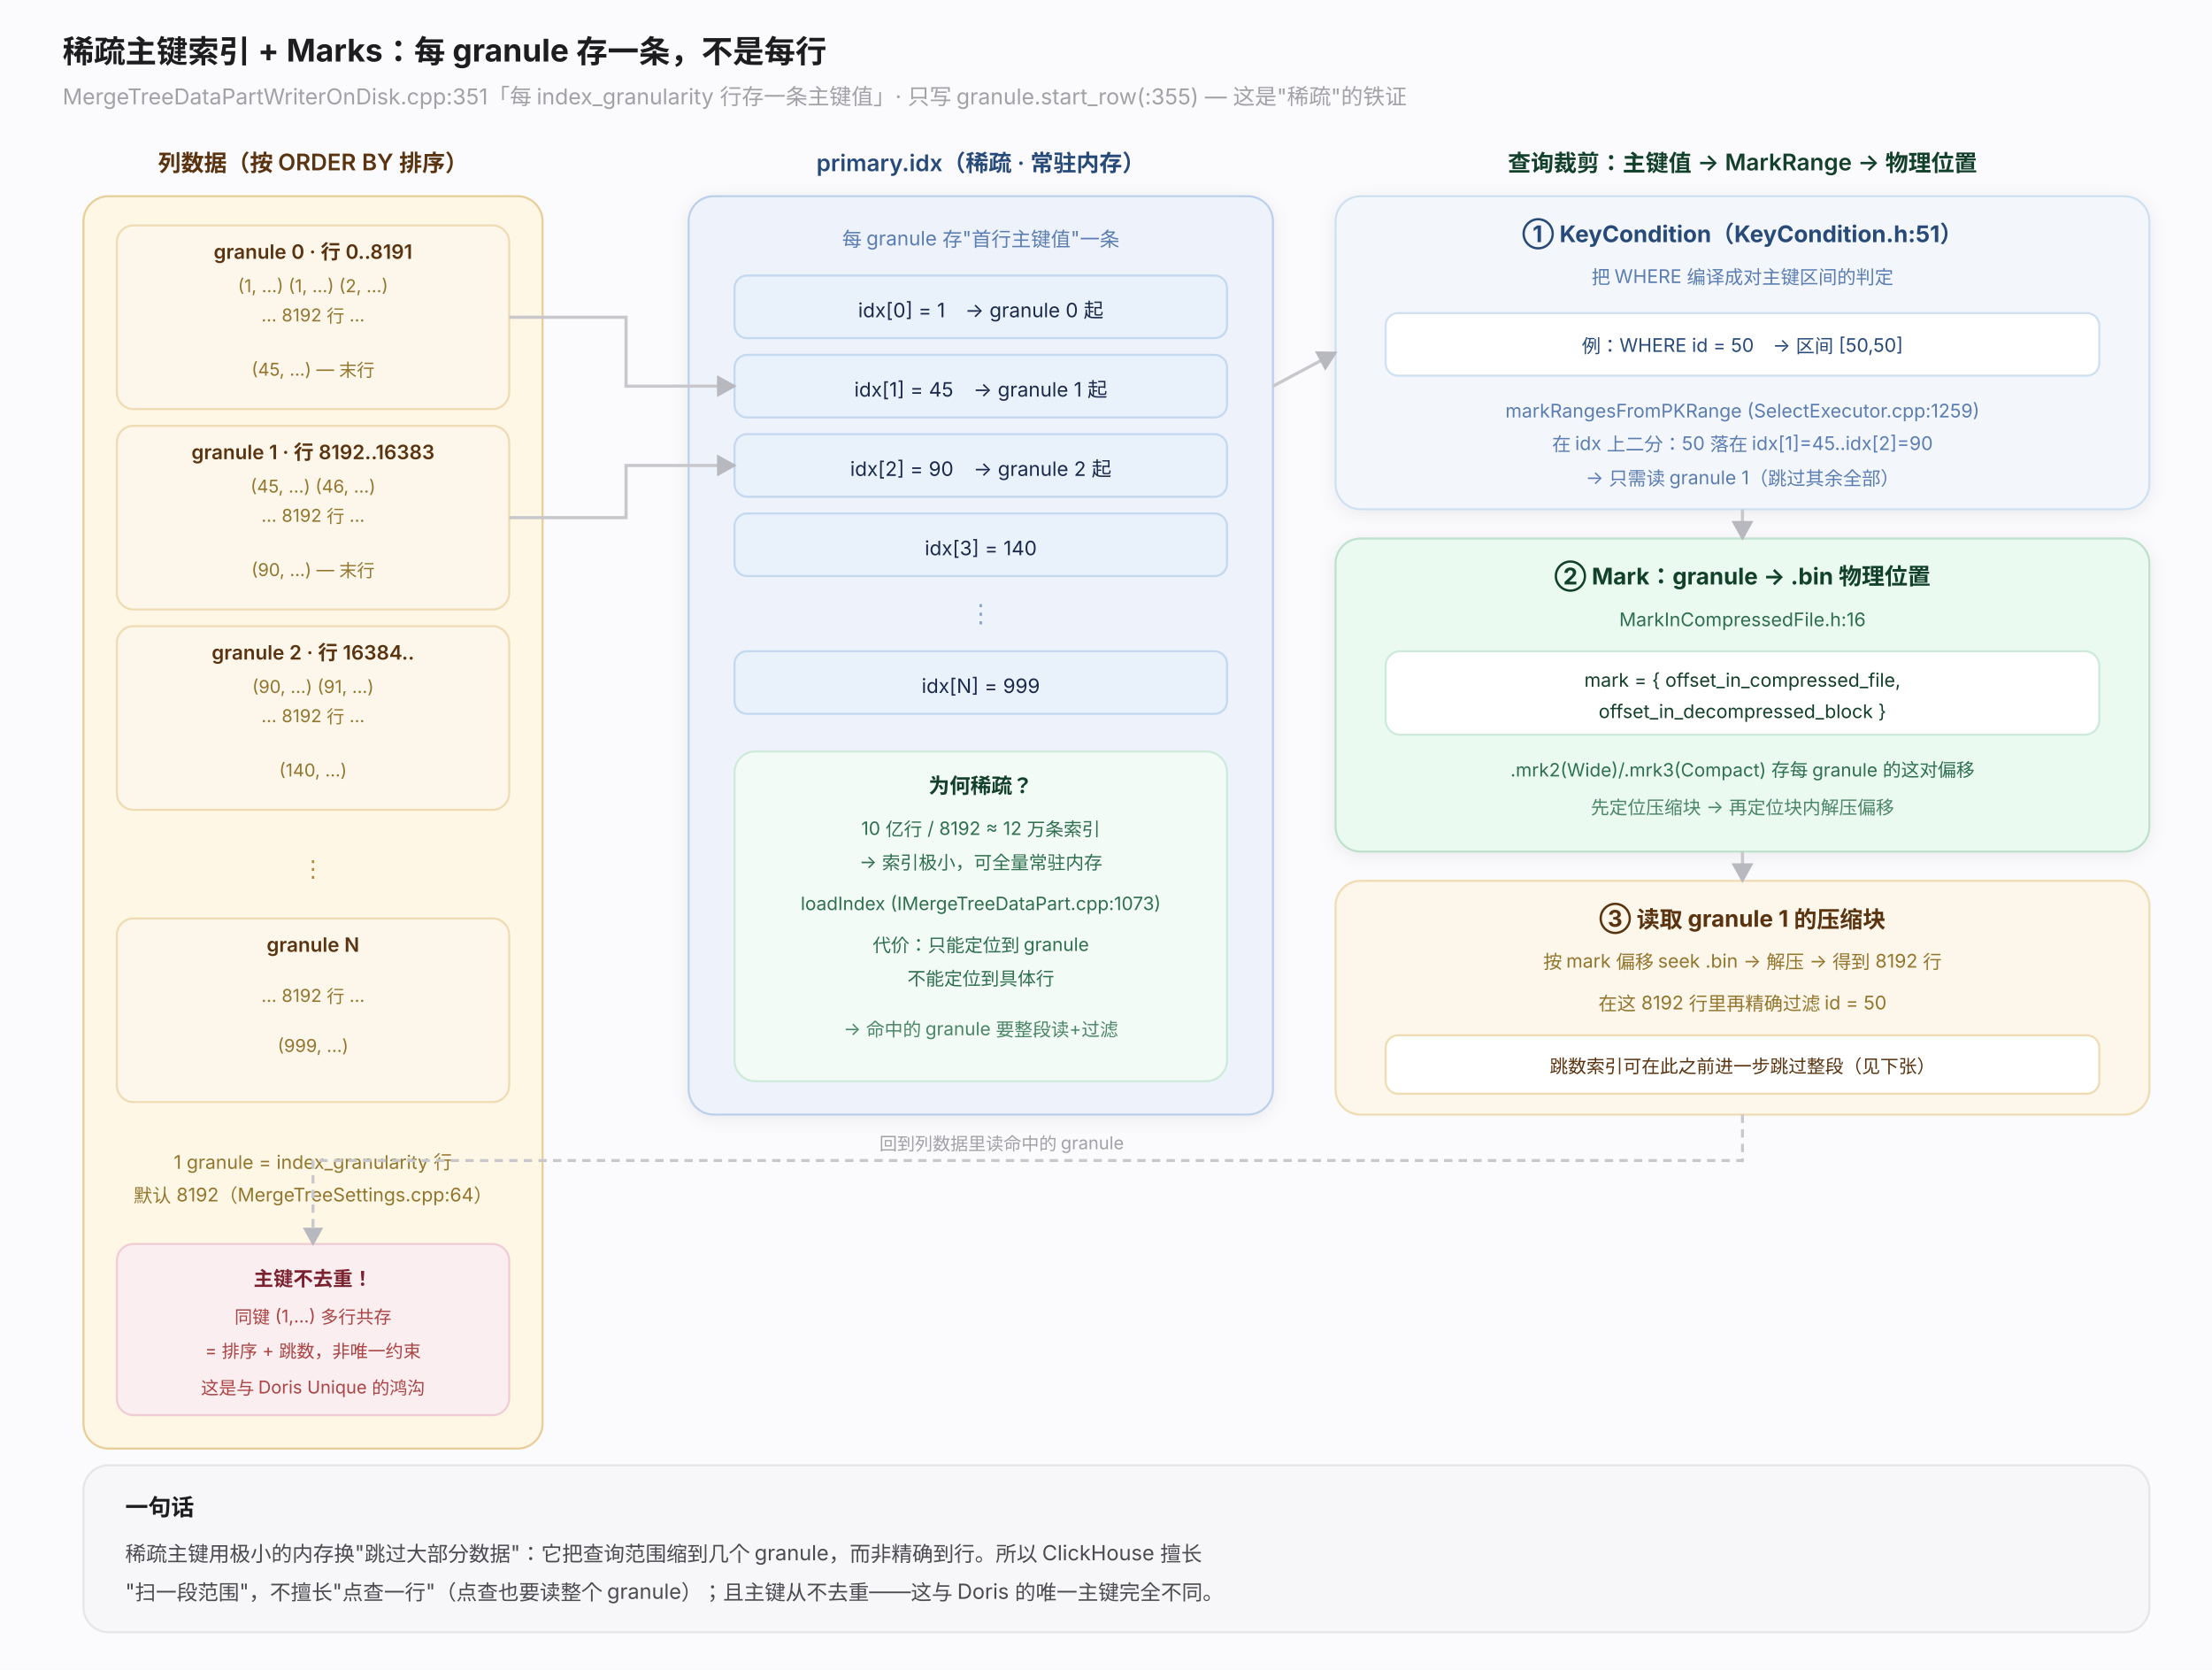
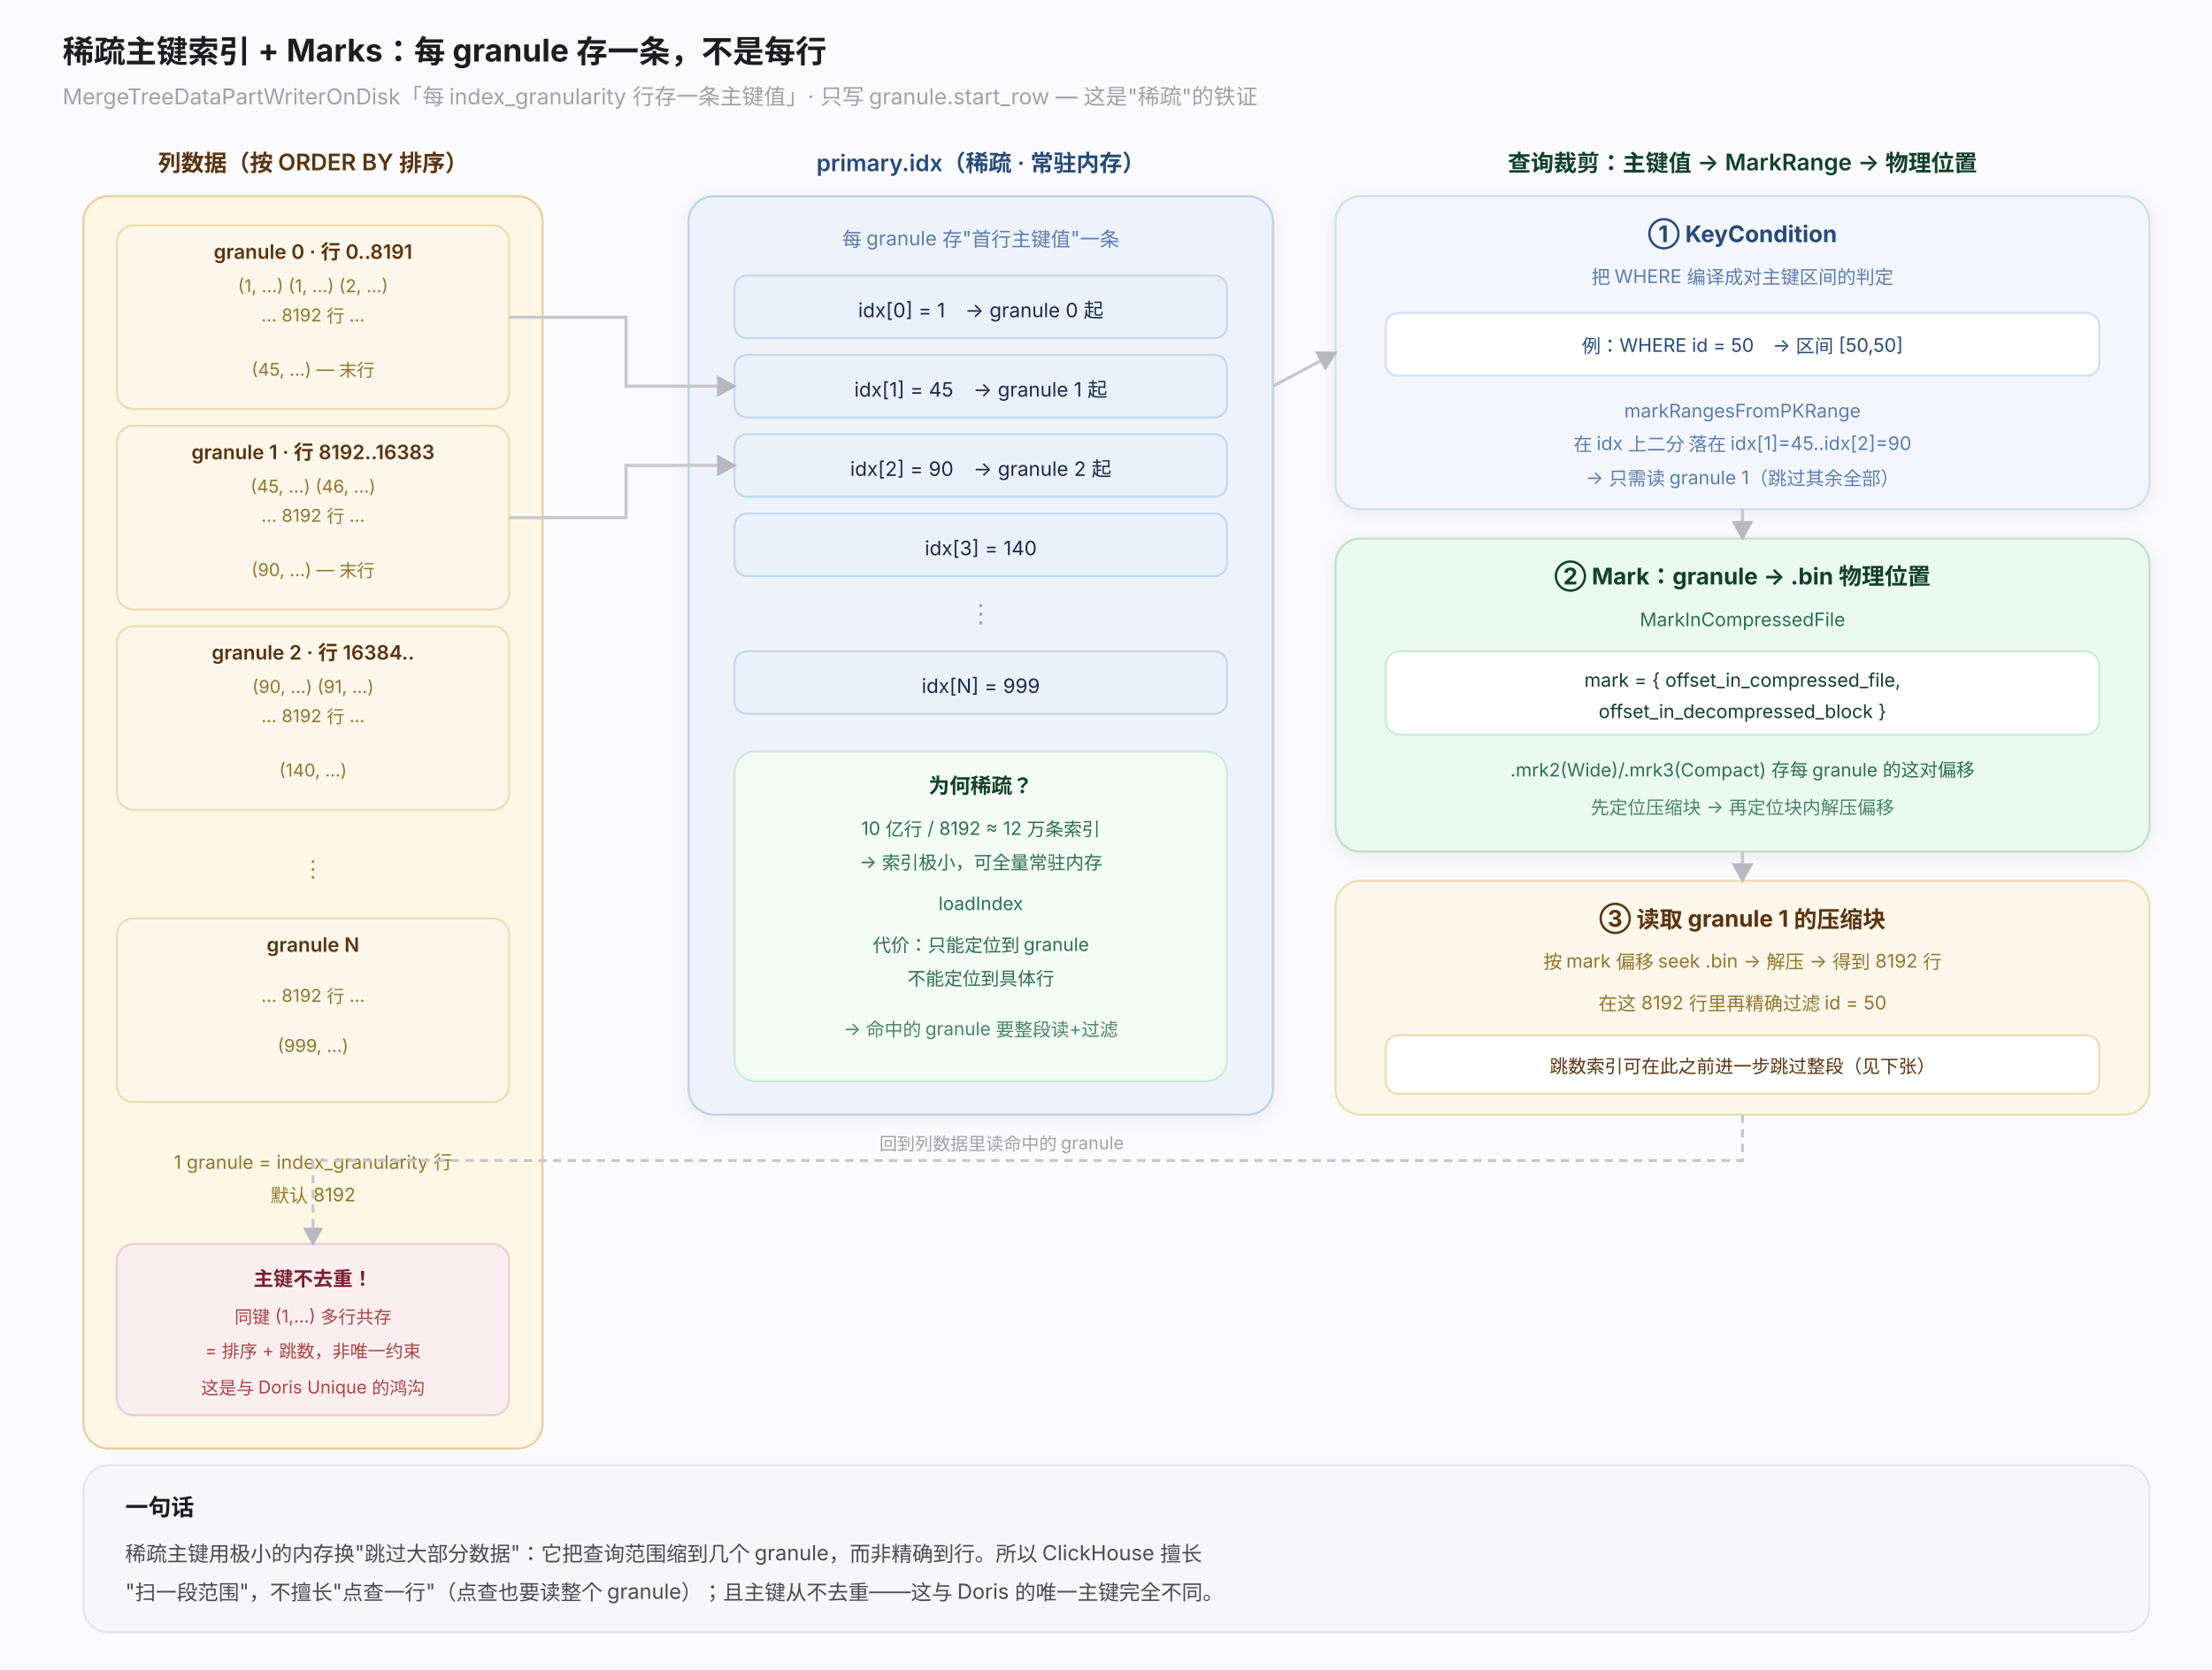
<svg xmlns="http://www.w3.org/2000/svg" width="1060" height="800" viewBox="0 0 1060 800" font-family="-apple-system,BlinkMacSystemFont,'SF Pro Display','Helvetica Neue','PingFang SC','Microsoft YaHei',sans-serif">
  <defs>
    <filter id="soft" x="-20%" y="-20%" width="140%" height="140%">
      <feDropShadow dx="0" dy="1.5" stdDeviation="4" flood-color="#1d1d1f" flood-opacity="0.07" />
    </filter>
    <marker id="ar" viewBox="0 0 10 10" refX="8" refY="5" markerWidth="7" markerHeight="7" orient="auto-start-reverse">
      <path d="M0,0 L9,5 L0,10 z" fill="#b8b8bf" />
    </marker>
  </defs>
  <rect width="1060" height="800" fill="#fbfbfd" />
  <text x="30" y="30" font-size="15" font-weight="700" fill="#1d1d1f">稀疏主键索引 + Marks：每 granule 存一条，不是每行</text>
-   <text x="30" y="50" font-size="10.5" fill="#a1a1a6">MergeTreeDataPartWriterOnDisk.cpp:351「每 index_granularity 行存一条主键值」· 只写 granule.start_row(:355) — 这是"稀疏"的铁证</text>
+   <text x="30" y="50" font-size="10.5" fill="#a1a1a6">MergeTreeDataPartWriterOnDisk「每 index_granularity 行存一条主键值」· 只写 granule.start_row — 这是"稀疏"的铁证</text>
  <text x="150" y="82" font-size="11" font-weight="600" fill="#5a3410" text-anchor="middle">列数据（按 ORDER BY 排序）</text>
  <rect x="40" y="94" width="220" height="600" rx="12" fill="#fff7e6" stroke="#e8cf9a" />
  <g text-anchor="middle" font-size="8.5">
    <rect x="56" y="108" width="188" height="88" rx="8" fill="#fdf6ea" stroke="#efdcb4" />
    <text x="150" y="124" font-size="9.5" font-weight="600" fill="#5a3410">granule 0 · 行 0..8191</text>
    <text x="150" y="140" fill="#93762e">(1, ...)  (1, ...)  (2, ...)</text>
    <text x="150" y="154" fill="#93762e">...  8192 行  ...</text>
    <text x="150" y="180" fill="#93762e">(45, ...) — 末行</text>
    <rect x="56" y="204" width="188" height="88" rx="8" fill="#fdf6ea" stroke="#efdcb4" />
    <text x="150" y="220" font-size="9.5" font-weight="600" fill="#5a3410">granule 1 · 行 8192..16383</text>
    <text x="150" y="236" fill="#93762e">(45, ...)  (46, ...)</text>
    <text x="150" y="250" fill="#93762e">...  8192 行  ...</text>
    <text x="150" y="276" fill="#93762e">(90, ...) — 末行</text>
    <rect x="56" y="300" width="188" height="88" rx="8" fill="#fdf6ea" stroke="#efdcb4" />
    <text x="150" y="316" font-size="9.5" font-weight="600" fill="#5a3410">granule 2 · 行 16384..</text>
    <text x="150" y="332" fill="#93762e">(90, ...)  (91, ...)</text>
    <text x="150" y="346" fill="#93762e">...  8192 行  ...</text>
    <text x="150" y="372" fill="#93762e">(140, ...)</text>
    <text x="150" y="420" font-size="11" fill="#b08843">⋮</text>
    <rect x="56" y="440" width="188" height="88" rx="8" fill="#fdf6ea" stroke="#efdcb4" />
    <text x="150" y="456" font-size="9.5" font-weight="600" fill="#5a3410">granule N</text>
    <text x="150" y="480" fill="#93762e">... 8192 行 ...</text>
    <text x="150" y="504" fill="#93762e">(999, ...)</text>
  </g>
  <text x="150" y="560" font-size="9" fill="#93762e" text-anchor="middle">1 granule = index_granularity 行</text>
-   <text x="150" y="576" font-size="9" fill="#93762e" text-anchor="middle">默认 8192（MergeTreeSettings.cpp:64）</text>
+   <text x="150" y="576" font-size="9" fill="#93762e" text-anchor="middle">默认 8192</text>
  <rect x="56" y="596" width="188" height="82" rx="8" fill="#fbeef0" stroke="#f0cdd4" />
  <text x="150" y="616" font-size="9.5" font-weight="600" fill="#7a2230" text-anchor="middle">主键不去重！</text>
  <text x="150" y="634" font-size="8.5" fill="#a44" text-anchor="middle">同键 (1,...) 多行共存</text>
  <text x="150" y="650" font-size="8.5" fill="#a44" text-anchor="middle">= 排序 + 跳数，非唯一约束</text>
  <text x="150" y="668" font-size="8.5" fill="#a44" text-anchor="middle">这是与 Doris Unique 的鸿沟</text>
  <text x="470" y="82" font-size="11" font-weight="600" fill="#274a78" text-anchor="middle">primary.idx（稀疏 · 常驻内存）</text>
  <rect x="330" y="94" width="280" height="440" rx="12" fill="#eef3fb" stroke="#bcd0ec" filter="url(#soft)" />
  <text x="470" y="118" font-size="9.5" fill="#5b7db1" text-anchor="middle">每 granule 存"首行主键值"一条</text>
  <g text-anchor="middle" font-size="9.5">
    <rect x="352" y="132" width="236" height="30" rx="6" fill="#e9f1fb" stroke="#c4d8f0" />
    <text x="470" y="152" fill="#1b2a4a">idx[0] = 1　→ granule 0 起</text>
    <rect x="352" y="170" width="236" height="30" rx="6" fill="#e9f1fb" stroke="#c4d8f0" />
    <text x="470" y="190" fill="#1b2a4a">idx[1] = 45　→ granule 1 起</text>
    <rect x="352" y="208" width="236" height="30" rx="6" fill="#e9f1fb" stroke="#c4d8f0" />
    <text x="470" y="228" fill="#1b2a4a">idx[2] = 90　→ granule 2 起</text>
    <rect x="352" y="246" width="236" height="30" rx="6" fill="#e9f1fb" stroke="#c4d8f0" />
    <text x="470" y="266" fill="#1b2a4a">idx[3] = 140</text>
    <text x="470" y="298" font-size="12" fill="#8aa6cf">⋮</text>
    <rect x="352" y="312" width="236" height="30" rx="6" fill="#e9f1fb" stroke="#c4d8f0" />
    <text x="470" y="332" fill="#1b2a4a">idx[N] = 999</text>
  </g>
  <rect x="352" y="360" width="236" height="158" rx="10" fill="#f2fbf6" stroke="#cdeadb" />
  <text x="470" y="380" font-size="10" font-weight="600" fill="#12402a" text-anchor="middle">为何稀疏？</text>
  <text x="470" y="400" font-size="8.8" fill="#2f6f4f" text-anchor="middle">10 亿行 / 8192 ≈ 12 万条索引</text>
  <text x="470" y="416" font-size="8.8" fill="#2f6f4f" text-anchor="middle">→ 索引极小，可全量常驻内存</text>
-   <text x="470" y="436" font-size="8.8" fill="#2f6f4f" text-anchor="middle">loadIndex (IMergeTreeDataPart.cpp:1073)</text>
+   <text x="470" y="436" font-size="8.8" fill="#2f6f4f" text-anchor="middle">loadIndex</text>
  <text x="470" y="456" font-size="8.8" fill="#2f6f4f" text-anchor="middle">代价：只能定位到 granule</text>
  <text x="470" y="472" font-size="8.8" fill="#2f6f4f" text-anchor="middle">不能定位到具体行</text>
  <text x="470" y="496" font-size="8.8" fill="#4c8567" text-anchor="middle">→ 命中的 granule 要整段读+过滤</text>
  <text x="835" y="82" font-size="11" font-weight="600" fill="#12402a" text-anchor="middle">查询裁剪：主键值 → MarkRange → 物理位置</text>
  <rect x="640" y="94" width="390" height="150" rx="12" fill="#f3f7fc" stroke="#cfe0f2" filter="url(#soft)" />
-   <text x="835" y="116" font-size="11" font-weight="700" fill="#274a78" text-anchor="middle">① KeyCondition（KeyCondition.h:51）</text>
+   <text x="835" y="116" font-size="11" font-weight="700" fill="#274a78" text-anchor="middle">① KeyCondition</text>
  <text x="835" y="136" font-size="9" fill="#5b7db1" text-anchor="middle">把 WHERE 编译成对主键区间的判定</text>
  <rect x="664" y="150" width="342" height="30" rx="6" fill="#fff" stroke="#cfe0f2" />
  <text x="835" y="169" font-size="9" fill="#274a78" text-anchor="middle">例：WHERE id = 50　→ 区间 [50,50]</text>
-   <text x="835" y="200" font-size="9" fill="#5b7db1" text-anchor="middle">markRangesFromPKRange (SelectExecutor.cpp:1259)</text>
-   <text x="835" y="216" font-size="9" fill="#5b7db1" text-anchor="middle">在 idx 上二分：50 落在 idx[1]=45..idx[2]=90</text>
+   <text x="835" y="200" font-size="9" fill="#5b7db1" text-anchor="middle">markRangesFromPKRange</text>
+   <text x="835" y="216" font-size="9" fill="#5b7db1" text-anchor="middle">在 idx 上二分 落在 idx[1]=45..idx[2]=90</text>
  <text x="835" y="232" font-size="9" fill="#5b7db1" text-anchor="middle">→ 只需读 granule 1（跳过其余全部）</text>
  <rect x="640" y="258" width="390" height="150" rx="12" fill="#eafaf1" stroke="#bfe0cd" filter="url(#soft)" />
  <text x="835" y="280" font-size="11" font-weight="700" fill="#12402a" text-anchor="middle">② Mark：granule → .bin 物理位置</text>
-   <text x="835" y="300" font-size="9" fill="#2f6f4f" text-anchor="middle">MarkInCompressedFile.h:16</text>
+   <text x="835" y="300" font-size="9" fill="#2f6f4f" text-anchor="middle">MarkInCompressedFile</text>
  <rect x="664" y="312" width="342" height="40" rx="7" fill="#fff" stroke="#cdeadb" />
  <text x="835" y="329" font-size="9" fill="#12402a" text-anchor="middle">mark = { offset_in_compressed_file,</text>
  <text x="835" y="344" font-size="9" fill="#12402a" text-anchor="middle">offset_in_decompressed_block }</text>
  <text x="835" y="372" font-size="8.8" fill="#2f6f4f" text-anchor="middle">.mrk2(Wide)/.mrk3(Compact) 存每 granule 的这对偏移</text>
  <text x="835" y="390" font-size="8.8" fill="#4c8567" text-anchor="middle">先定位压缩块 → 再定位块内解压偏移</text>
  <rect x="640" y="422" width="390" height="112" rx="12" fill="#fdf6ea" stroke="#efdcb4" />
  <text x="835" y="444" font-size="11" font-weight="700" fill="#5a3410" text-anchor="middle">③ 读取 granule 1 的压缩块</text>
  <text x="835" y="464" font-size="9" fill="#93762e" text-anchor="middle">按 mark 偏移 seek .bin → 解压 → 得到 8192 行</text>
  <text x="835" y="484" font-size="9" fill="#93762e" text-anchor="middle">在这 8192 行里再精确过滤 id = 50</text>
  <rect x="664" y="496" width="342" height="28" rx="6" fill="#fff" stroke="#efdcb4" />
  <text x="835" y="514" font-size="8.8" fill="#5a3410" text-anchor="middle">跳数索引可在此之前进一步跳过整段（见下张）</text>
  <g stroke="#c7c7cc" stroke-width="1.5" fill="none">
    <path d="M244,152 L300,152 L300,185 L352,185" marker-end="url(#ar)" />
    <path d="M244,248 L300,248 L300,223 L352,223" marker-end="url(#ar)" />
    <line x1="610" y1="185" x2="640" y2="169" marker-end="url(#ar)" />
    <line x1="835" y1="244" x2="835" y2="258" marker-end="url(#ar)" />
    <line x1="835" y1="408" x2="835" y2="422" marker-end="url(#ar)" />
  </g>
  <path d="M835,534 L835,556 L150,556 L150,596" stroke="#c7c7cc" stroke-width="1.4" fill="none" stroke-dasharray="4 3" marker-end="url(#ar)" />
  <text x="480" y="551" font-size="8.5" fill="#a1a1a6" text-anchor="middle">回到列数据里读命中的 granule</text>
  <rect x="40" y="702" width="990" height="80" rx="12" fill="#f7f7f9" stroke="#e6e6ea" />
  <text x="60" y="726" font-size="11" font-weight="700" fill="#1d1d1f">一句话</text>
  <text x="60" y="748" font-size="10" fill="#4b4b50">稀疏主键用极小的内存换"跳过大部分数据"：它把查询范围缩到几个 granule，而非精确到行。所以 ClickHouse 擅长</text>
  <text x="60" y="766" font-size="10" fill="#4b4b50">"扫一段范围"，不擅长"点查一行"（点查也要读整个 granule）；且主键从不去重——这与 Doris 的唯一主键完全不同。</text>
</svg>
